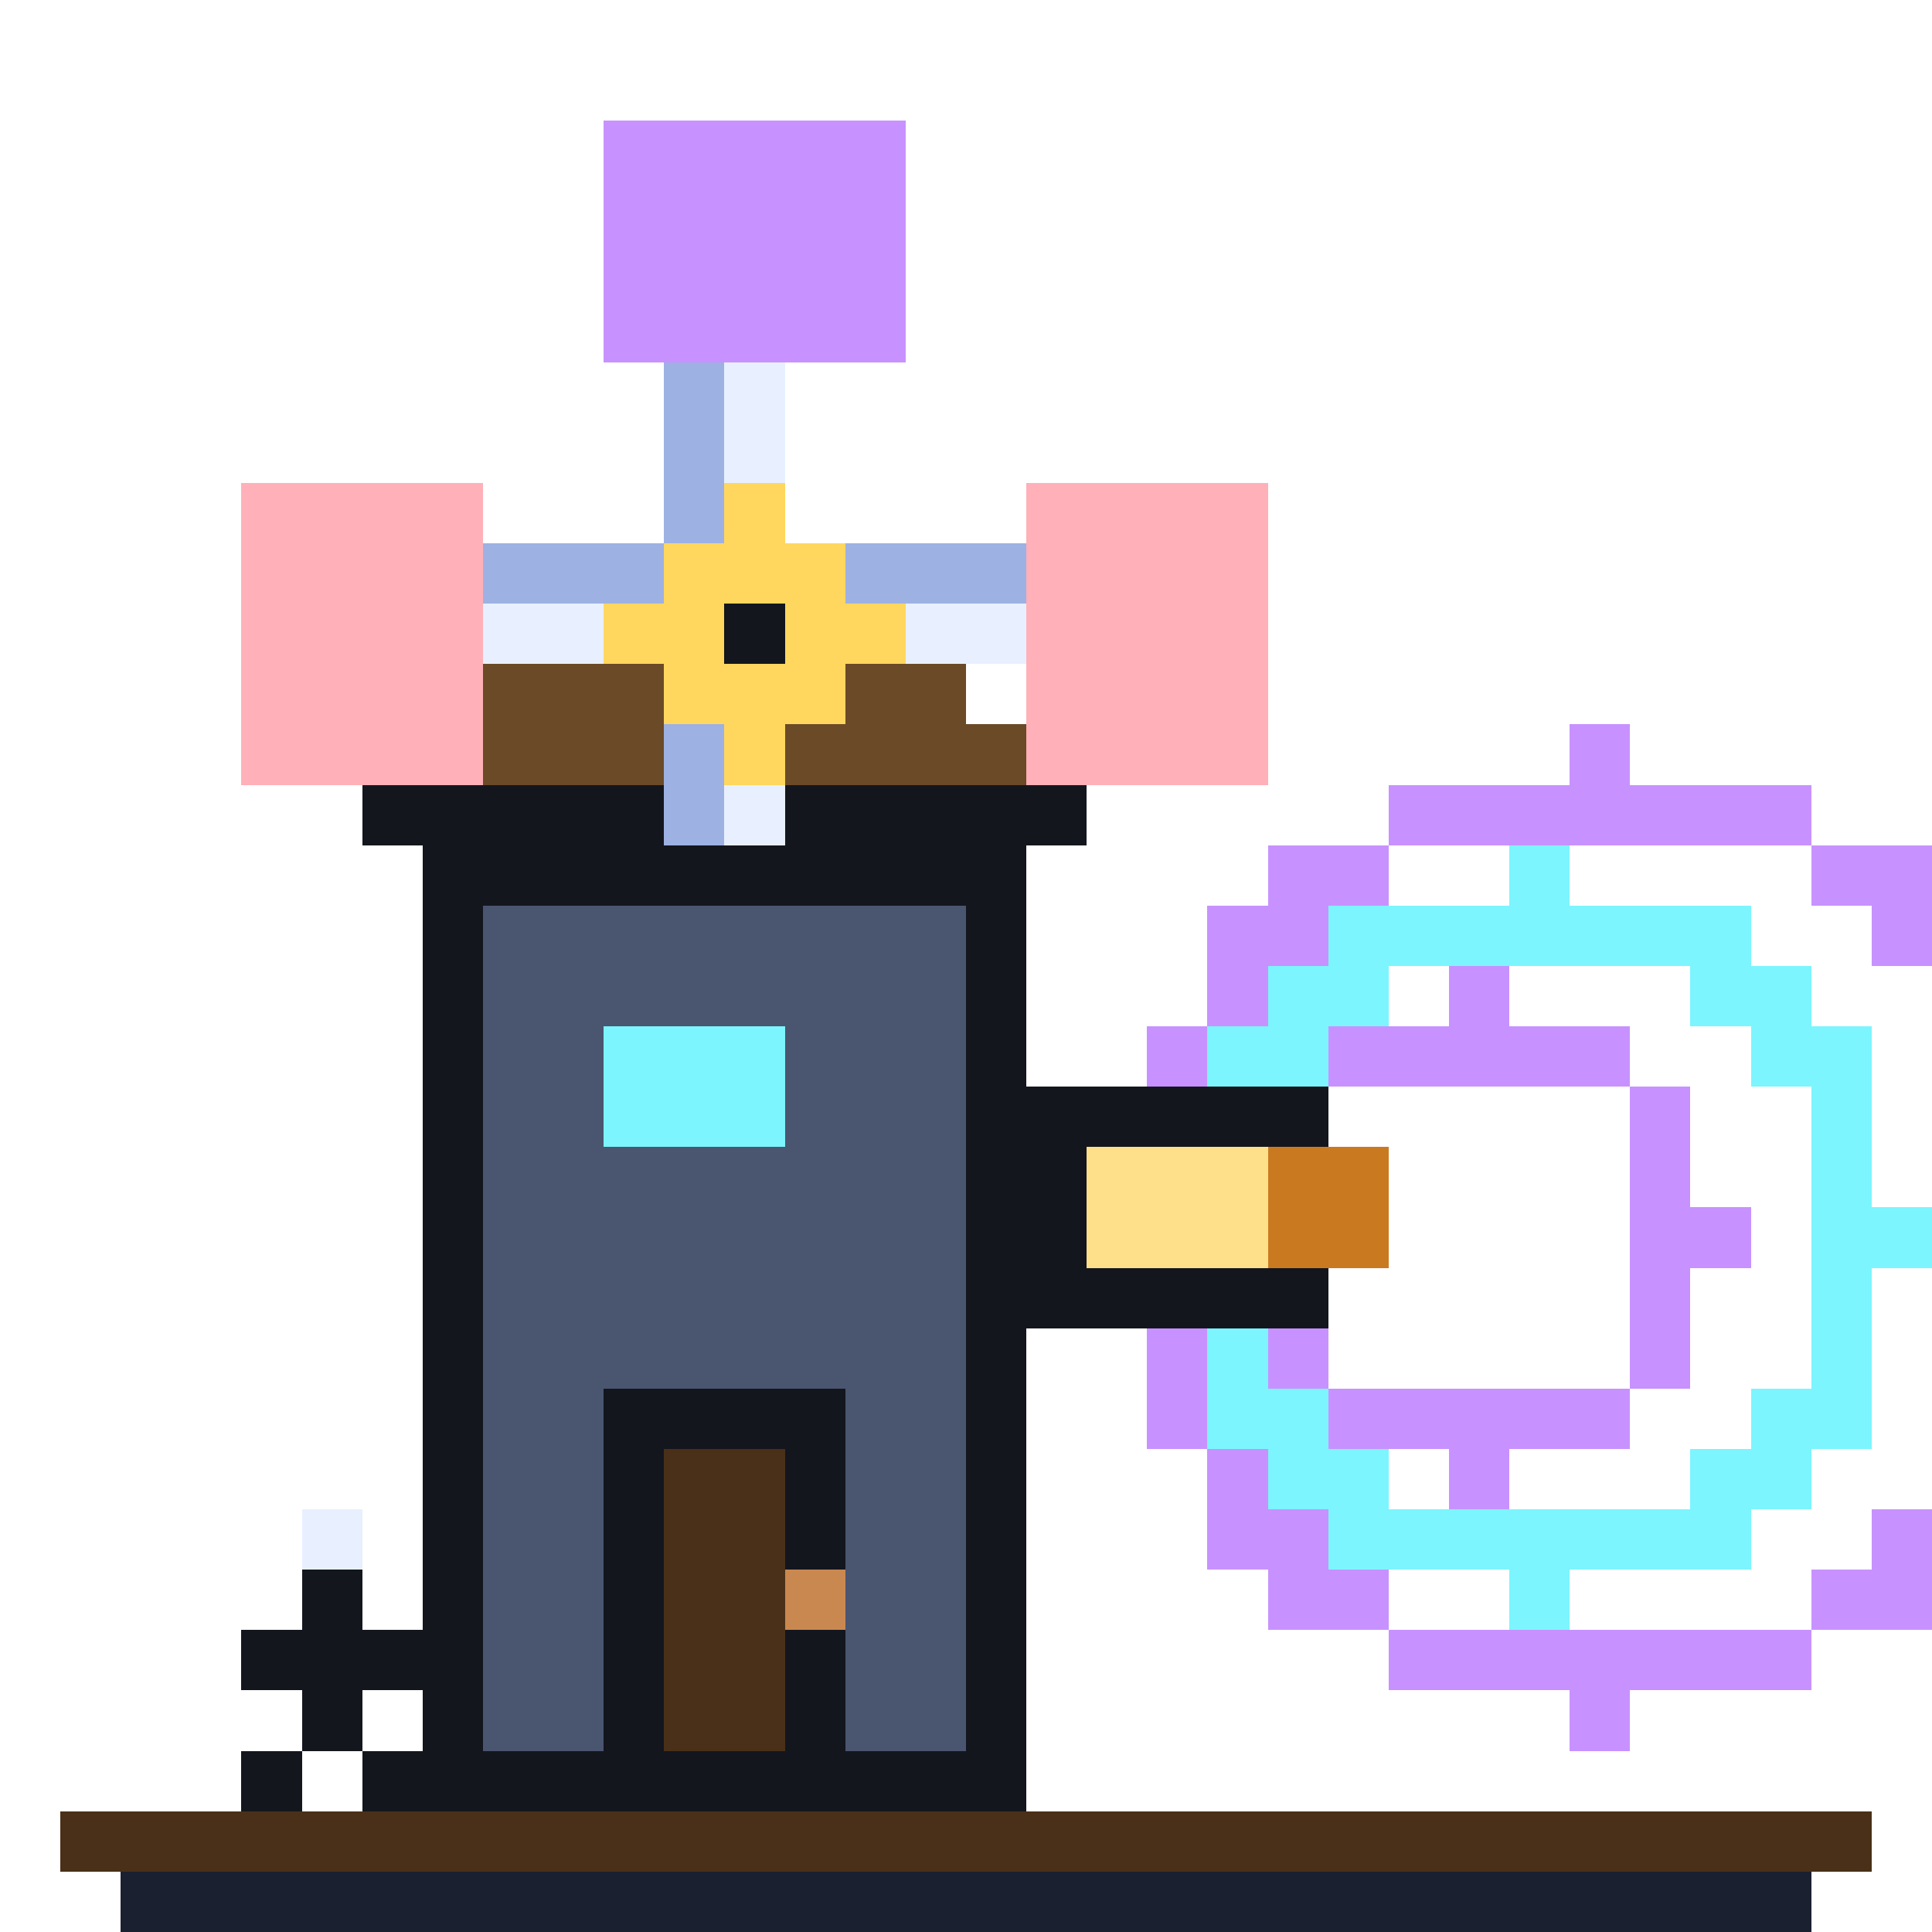
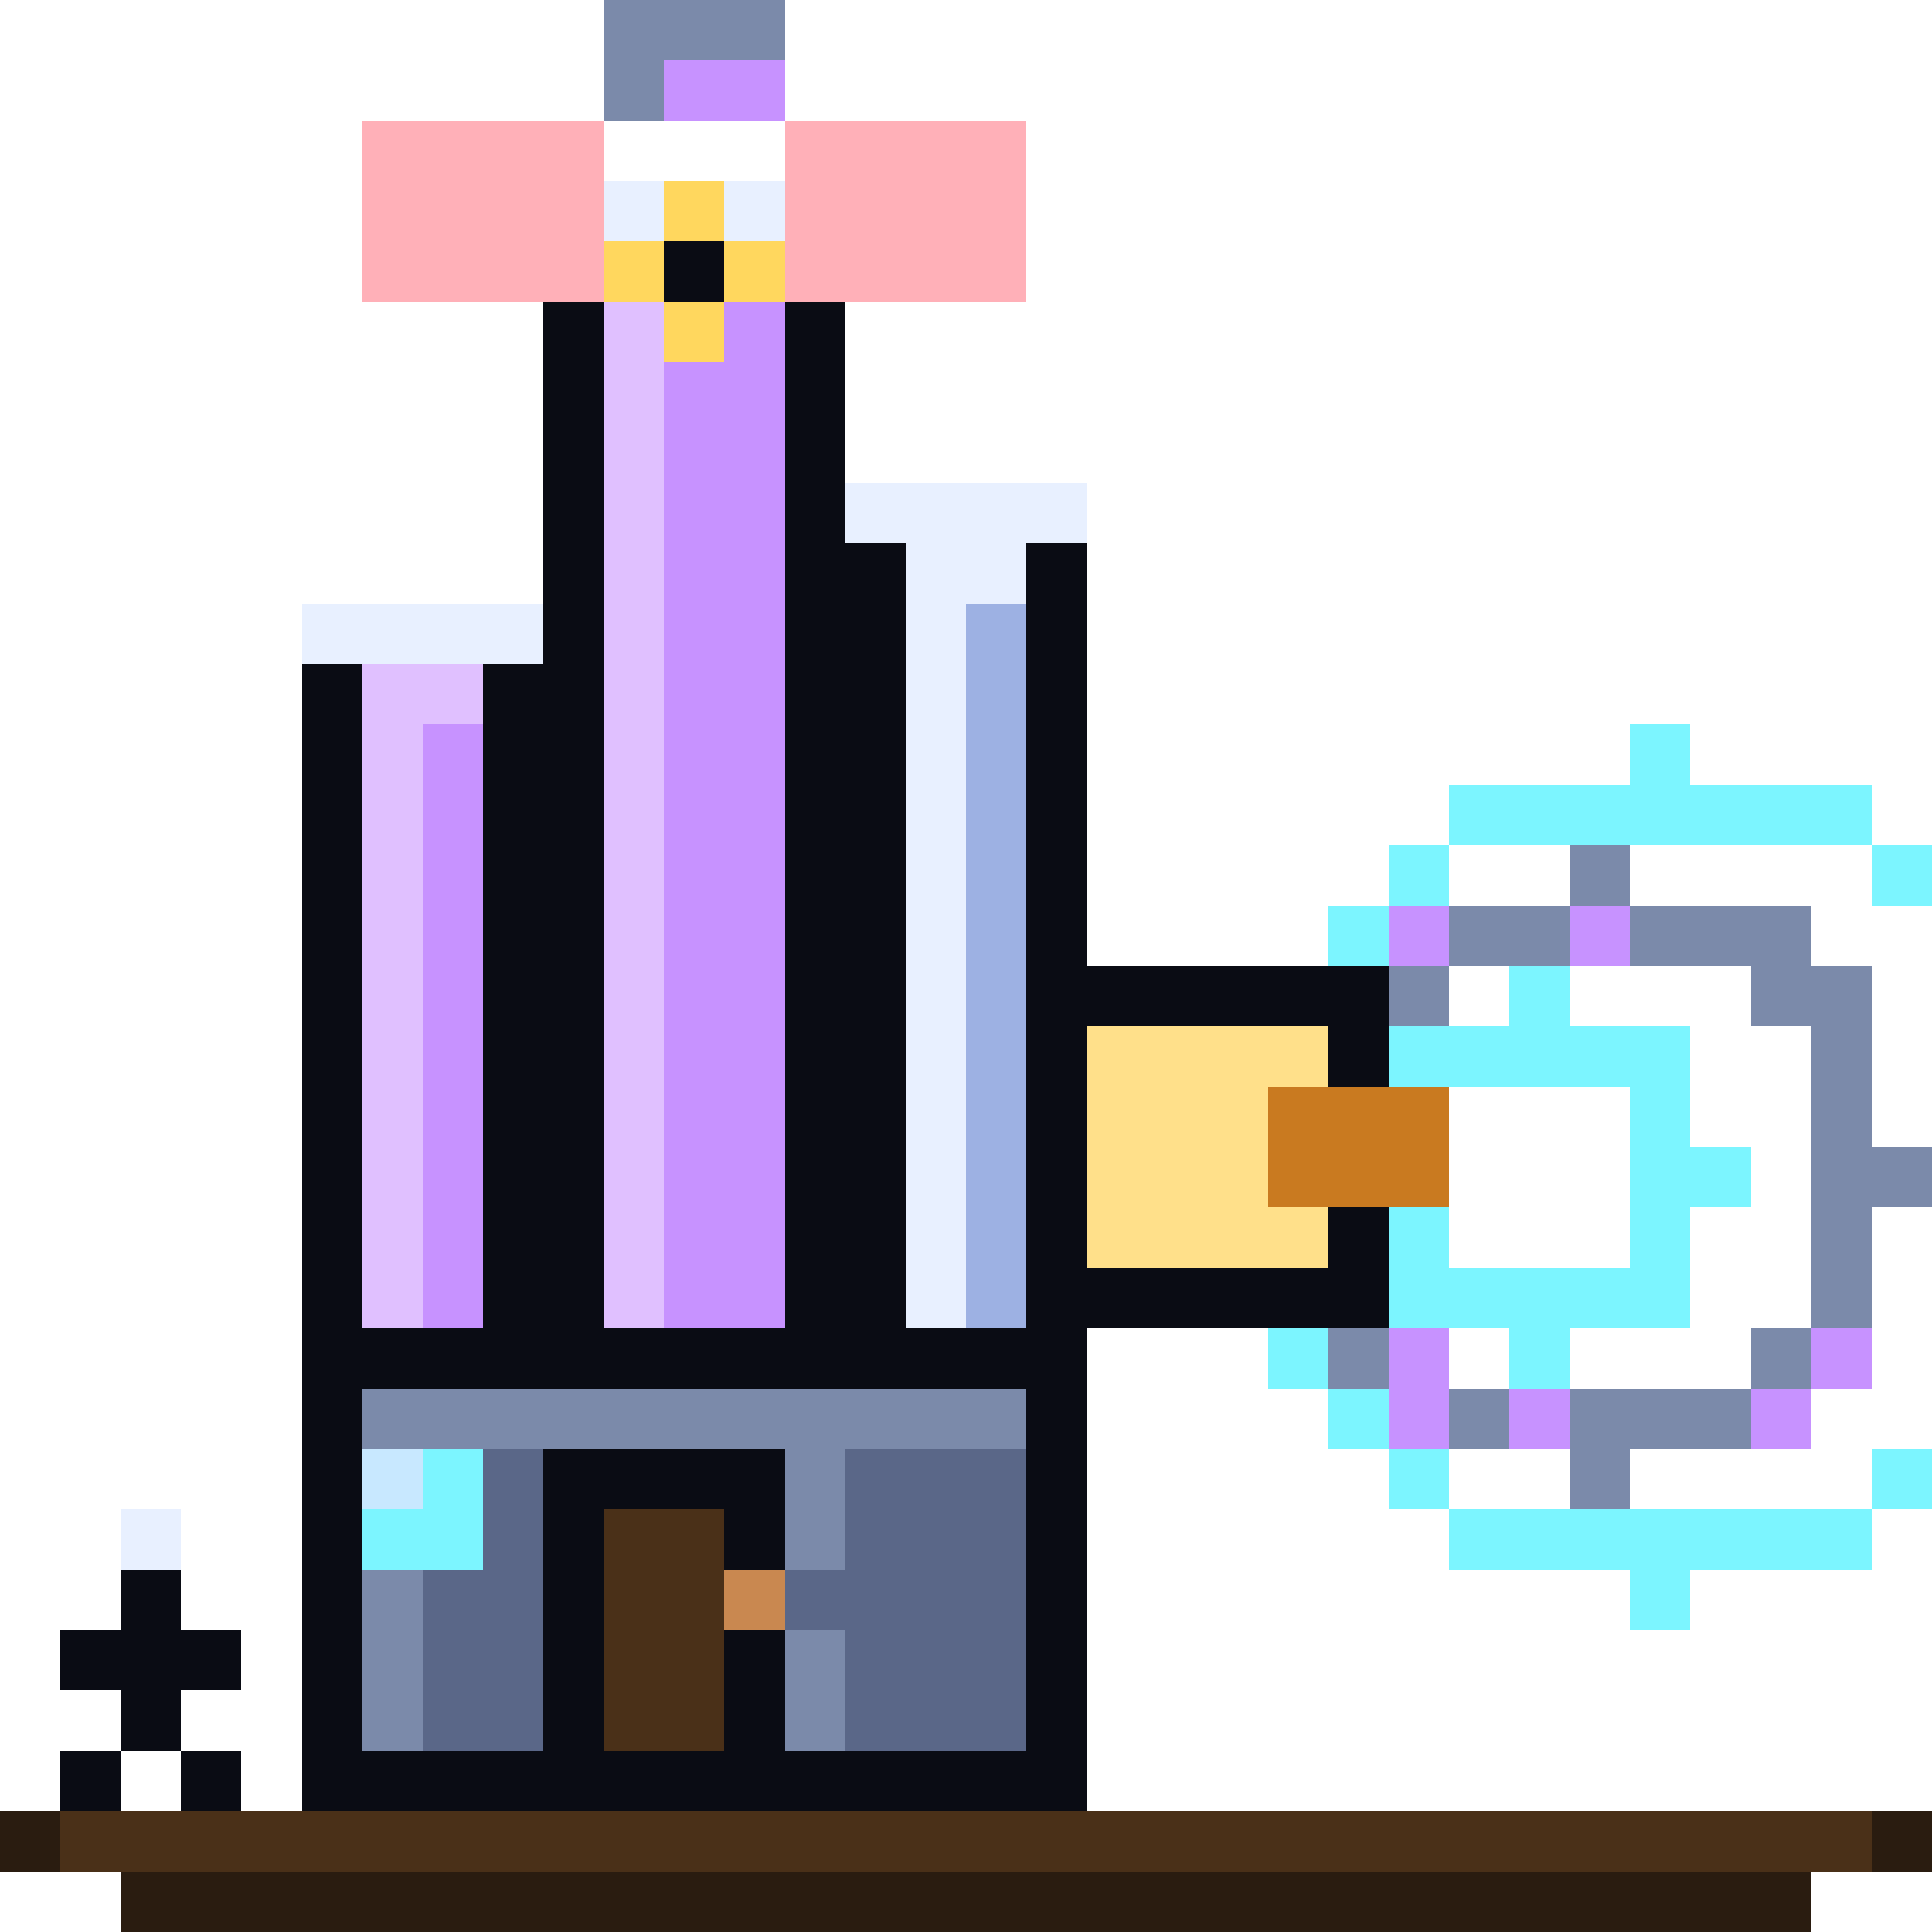
<svg xmlns="http://www.w3.org/2000/svg" viewBox="0 0 32 32" width="32" height="32" shape-rendering="crispEdges">
-   <path fill="#c792ff" d="M10 2h5v1h-5zM10 3h5v1h-5zM10 4h5v1h-5zM10 5h5v1h-5zM26 12h1v1h-1zM23 13h7v1h-7zM21 14h2v1h-2zM30 14h2v1h-2zM20 15h2v1h-2zM31 15h1v1h-1zM20 16h1v1h-1zM24 16h1v1h-1zM19 17h1v1h-1zM22 17h5v1h-5zM27 18h1v1h-1zM27 19h1v1h-1zM27 20h2v1h-2zM27 21h1v1h-1zM19 22h1v1h-1zM21 22h1v1h-1zM27 22h1v1h-1zM19 23h1v1h-1zM22 23h5v1h-5zM20 24h1v1h-1zM24 24h1v1h-1zM20 25h2v1h-2zM31 25h1v1h-1zM21 26h2v1h-2zM30 26h2v1h-2zM23 27h7v1h-7zM26 28h1v1h-1z" />
-   <path fill="#9db1e3" d="M11 6h1v1h-1zM11 7h1v1h-1zM11 8h1v1h-1zM8 9h3v1h-3zM14 9h3v1h-3zM11 12h1v1h-1zM11 13h1v1h-1z" />
-   <path fill="#e8f0ff" d="M12 6h1v1h-1zM12 7h1v1h-1zM8 10h2v1h-2zM15 10h2v1h-2zM12 13h1v1h-1zM5 25h1v1h-1z" />
-   <path fill="#ffb0b8" d="M4 8h4v1h-4zM17 8h4v1h-4zM4 9h4v1h-4zM17 9h4v1h-4zM4 10h4v1h-4zM17 10h4v1h-4zM4 11h4v1h-4zM17 11h4v1h-4zM4 12h4v1h-4zM17 12h4v1h-4z" />
-   <path fill="#ffd75e" d="M12 8h1v1h-1zM11 9h3v1h-3zM10 10h2v1h-2zM13 10h2v1h-2zM11 11h3v1h-3zM12 12h1v1h-1z" />
-   <path fill="#14161e" d="M12 10h1v1h-1zM6 13h5v1h-5zM13 13h5v1h-5zM7 14h10v1h-10zM7 15h1v1h-1zM16 15h1v1h-1zM7 16h1v1h-1zM16 16h1v1h-1zM7 17h1v1h-1zM16 17h1v1h-1zM7 18h1v1h-1zM16 18h6v1h-6zM7 19h1v1h-1zM16 19h2v1h-2zM7 20h1v1h-1zM16 20h2v1h-2zM7 21h1v1h-1zM16 21h6v1h-6zM7 22h1v1h-1zM16 22h1v1h-1zM7 23h1v1h-1zM10 23h4v1h-4zM16 23h1v1h-1zM7 24h1v1h-1zM10 24h1v1h-1zM13 24h1v1h-1zM16 24h1v1h-1zM7 25h1v1h-1zM10 25h1v1h-1zM13 25h1v1h-1zM16 25h1v1h-1zM5 26h1v1h-1zM7 26h1v1h-1zM10 26h1v1h-1zM16 26h1v1h-1zM4 27h4v1h-4zM10 27h1v1h-1zM13 27h1v1h-1zM16 27h1v1h-1zM5 28h1v1h-1zM7 28h1v1h-1zM10 28h1v1h-1zM13 28h1v1h-1zM16 28h1v1h-1zM4 29h1v1h-1zM6 29h11v1h-11z" />
-   <path fill="#6b4a28" d="M8 11h3v1h-3zM14 11h2v1h-2zM8 12h3v1h-3zM13 12h4v1h-4z" />
-   <path fill="#7cf5ff" d="M25 14h1v1h-1zM22 15h7v1h-7zM21 16h2v1h-2zM28 16h2v1h-2zM10 17h3v1h-3zM20 17h2v1h-2zM29 17h2v1h-2zM10 18h3v1h-3zM30 18h1v1h-1zM30 19h1v1h-1zM30 20h2v1h-2zM30 21h1v1h-1zM20 22h1v1h-1zM30 22h1v1h-1zM20 23h2v1h-2zM29 23h2v1h-2zM21 24h2v1h-2zM28 24h2v1h-2zM22 25h7v1h-7zM25 26h1v1h-1z" />
-   <path fill="#4a5570" d="M8 15h8v1h-8zM8 16h8v1h-8zM8 17h2v1h-2zM13 17h3v1h-3zM8 18h2v1h-2zM13 18h3v1h-3zM8 19h8v1h-8zM8 20h8v1h-8zM8 21h8v1h-8zM8 22h8v1h-8zM8 23h2v1h-2zM14 23h2v1h-2zM8 24h2v1h-2zM14 24h2v1h-2zM8 25h2v1h-2zM14 25h2v1h-2zM8 26h2v1h-2zM14 26h2v1h-2zM8 27h2v1h-2zM14 27h2v1h-2zM8 28h2v1h-2zM14 28h2v1h-2z" />
-   <path fill="#ffe08a" d="M18 19h3v1h-3zM18 20h3v1h-3z" />
-   <path fill="#c97a20" d="M21 19h2v1h-2zM21 20h2v1h-2z" />
-   <path fill="#4a3018" d="M11 24h2v1h-2zM11 25h2v1h-2zM11 26h2v1h-2zM11 27h2v1h-2zM11 28h2v1h-2zM1 30h30v1h-30z" />
-   <path fill="#c98850" d="M13 26h1v1h-1z" />
-   <path fill="#1a2030" d="M2 31h28v1h-28z" />
+   <path fill="#7b8aaa" d="M10 0h3v1h-3zM10 1h1v1h-1zM26 14h1v1h-1zM24 15h2v1h-2zM27 15h3v1h-3zM23 16h1v1h-1zM29 16h2v1h-2zM30 17h1v1h-1zM30 18h1v1h-1zM30 19h2v1h-2zM30 20h1v1h-1zM30 21h1v1h-1zM22 22h1v1h-1zM29 22h1v1h-1zM6 23h11v1h-11zM24 23h1v1h-1zM26 23h3v1h-3zM13 24h1v1h-1zM26 24h1v1h-1zM13 25h1v1h-1zM6 26h1v1h-1zM6 27h1v1h-1zM13 27h1v1h-1zM6 28h1v1h-1zM13 28h1v1h-1z" />
+   <path fill="#c792ff" d="M11 1h2v1h-2zM12 5h1v1h-1zM11 6h2v1h-2zM11 7h2v1h-2zM11 8h2v1h-2zM11 9h2v1h-2zM11 10h2v1h-2zM11 11h2v1h-2zM7 12h1v1h-1zM11 12h2v1h-2zM7 13h1v1h-1zM11 13h2v1h-2zM7 14h1v1h-1zM11 14h2v1h-2zM7 15h1v1h-1zM11 15h2v1h-2zM23 15h1v1h-1zM26 15h1v1h-1zM7 16h1v1h-1zM11 16h2v1h-2zM7 17h1v1h-1zM11 17h2v1h-2zM7 18h1v1h-1zM11 18h2v1h-2zM7 19h1v1h-1zM11 19h2v1h-2zM7 20h1v1h-1zM11 20h2v1h-2zM7 21h1v1h-1zM11 21h2v1h-2zM23 22h1v1h-1zM30 22h1v1h-1zM23 23h1v1h-1zM25 23h1v1h-1zM29 23h1v1h-1z" />
+   <path fill="#ffb0b8" d="M6 2h4v1h-4zM13 2h4v1h-4zM6 3h4v1h-4zM13 3h4v1h-4zM6 4h4v1h-4zM13 4h4v1h-4z" />
+   <path fill="#e8f0ff" d="M10 3h1v1h-1zM12 3h1v1h-1zM14 8h4v1h-4zM15 9h2v1h-2zM5 10h4v1h-4zM15 10h1v1h-1zM15 11h1v1h-1zM15 12h1v1h-1zM15 13h1v1h-1zM15 14h1v1h-1zM15 15h1v1h-1zM15 16h1v1h-1zM15 17h1v1h-1zM15 18h1v1h-1zM15 19h1v1h-1zM15 20h1v1h-1zM15 21h1v1h-1zM2 25h1v1h-1z" />
+   <path fill="#ffd75e" d="M11 3h1v1h-1zM10 4h1v1h-1zM12 4h1v1h-1zM11 5h1v1h-1z" />
+   <path fill="#0a0c14" d="M11 4h1v1h-1zM9 5h1v1h-1zM13 5h1v1h-1zM9 6h1v1h-1zM13 6h1v1h-1zM9 7h1v1h-1zM13 7h1v1h-1zM9 8h1v1h-1zM13 8h1v1h-1zM9 9h1v1h-1zM13 9h2v1h-2zM17 9h1v1h-1zM9 10h1v1h-1zM13 10h2v1h-2zM17 10h1v1h-1zM5 11h1v1h-1zM8 11h2v1h-2zM13 11h2v1h-2zM17 11h1v1h-1zM5 12h1v1h-1zM8 12h2v1h-2zM13 12h2v1h-2zM17 12h1v1h-1zM5 13h1v1h-1zM8 13h2v1h-2zM13 13h2v1h-2zM17 13h1v1h-1zM5 14h1v1h-1zM8 14h2v1h-2zM13 14h2v1h-2zM17 14h1v1h-1zM5 15h1v1h-1zM8 15h2v1h-2zM13 15h2v1h-2zM17 15h1v1h-1zM5 16h1v1h-1zM8 16h2v1h-2zM13 16h2v1h-2zM17 16h6v1h-6zM5 17h1v1h-1zM8 17h2v1h-2zM13 17h2v1h-2zM17 17h1v1h-1zM22 17h1v1h-1zM5 18h1v1h-1zM8 18h2v1h-2zM13 18h2v1h-2zM17 18h1v1h-1zM5 19h1v1h-1zM8 19h2v1h-2zM13 19h2v1h-2zM17 19h1v1h-1zM5 20h1v1h-1zM8 20h2v1h-2zM13 20h2v1h-2zM17 20h1v1h-1zM22 20h1v1h-1zM5 21h1v1h-1zM8 21h2v1h-2zM13 21h2v1h-2zM17 21h6v1h-6zM5 22h13v1h-13zM5 23h1v1h-1zM17 23h1v1h-1zM5 24h1v1h-1zM9 24h4v1h-4zM17 24h1v1h-1zM5 25h1v1h-1zM9 25h1v1h-1zM12 25h1v1h-1zM17 25h1v1h-1zM2 26h1v1h-1zM5 26h1v1h-1zM9 26h1v1h-1zM17 26h1v1h-1zM1 27h3v1h-3zM5 27h1v1h-1zM9 27h1v1h-1zM12 27h1v1h-1zM17 27h1v1h-1zM2 28h1v1h-1zM5 28h1v1h-1zM9 28h1v1h-1zM12 28h1v1h-1zM17 28h1v1h-1zM1 29h1v1h-1zM3 29h1v1h-1zM5 29h13v1h-13z" />
+   <path fill="#e0c0ff" d="M10 5h1v1h-1zM10 6h1v1h-1zM10 7h1v1h-1zM10 8h1v1h-1zM10 9h1v1h-1zM10 10h1v1h-1zM6 11h2v1h-2zM10 11h1v1h-1zM6 12h1v1h-1zM10 12h1v1h-1zM6 13h1v1h-1zM10 13h1v1h-1zM6 14h1v1h-1zM10 14h1v1h-1zM6 15h1v1h-1zM10 15h1v1h-1zM6 16h1v1h-1zM10 16h1v1h-1zM6 17h1v1h-1zM10 17h1v1h-1zM6 18h1v1h-1zM10 18h1v1h-1zM6 19h1v1h-1zM10 19h1v1h-1zM6 20h1v1h-1zM10 20h1v1h-1zM6 21h1v1h-1zM10 21h1v1h-1z" />
+   <path fill="#9db1e3" d="M16 10h1v1h-1zM16 11h1v1h-1zM16 12h1v1h-1zM16 13h1v1h-1zM16 14h1v1h-1zM16 15h1v1h-1zM16 16h1v1h-1zM16 17h1v1h-1zM16 18h1v1h-1zM16 19h1v1h-1zM16 20h1v1h-1zM16 21h1v1h-1z" />
+   <path fill="#7cf5ff" d="M27 12h1v1h-1zM24 13h7v1h-7zM23 14h1v1h-1zM31 14h1v1h-1zM22 15h1v1h-1zM25 16h1v1h-1zM23 17h5v1h-5zM27 18h1v1h-1zM27 19h2v1h-2zM23 20h1v1h-1zM27 20h1v1h-1zM23 21h5v1h-5zM21 22h1v1h-1zM25 22h1v1h-1zM22 23h1v1h-1zM7 24h1v1h-1zM23 24h1v1h-1zM31 24h1v1h-1zM6 25h2v1h-2zM24 25h7v1h-7zM27 26h1v1h-1z" />
+   <path fill="#ffe08a" d="M18 17h4v1h-4zM18 18h3v1h-3zM18 19h3v1h-3zM18 20h4v1h-4z" />
+   <path fill="#c97a20" d="M21 18h3v1h-3zM21 19h3v1h-3z" />
+   <path fill="#c8e8ff" d="M6 24h1v1h-1z" />
+   <path fill="#5a6788" d="M8 24h1v1h-1zM14 24h3v1h-3zM8 25h1v1h-1zM14 25h3v1h-3zM7 26h2v1h-2zM13 26h4v1h-4zM7 27h2v1h-2zM14 27h3v1h-3zM7 28h2v1h-2zM14 28h3v1h-3z" />
+   <path fill="#4a3018" d="M10 25h2v1h-2zM10 26h2v1h-2zM10 27h2v1h-2zM10 28h2v1h-2zM1 30h30v1h-30z" />
+   <path fill="#c98850" d="M12 26h1v1h-1z" />
+   <path fill="#2a1c10" d="M0 30h1v1h-1zM31 30h1v1h-1zM2 31h28v1h-28z" />
</svg>
